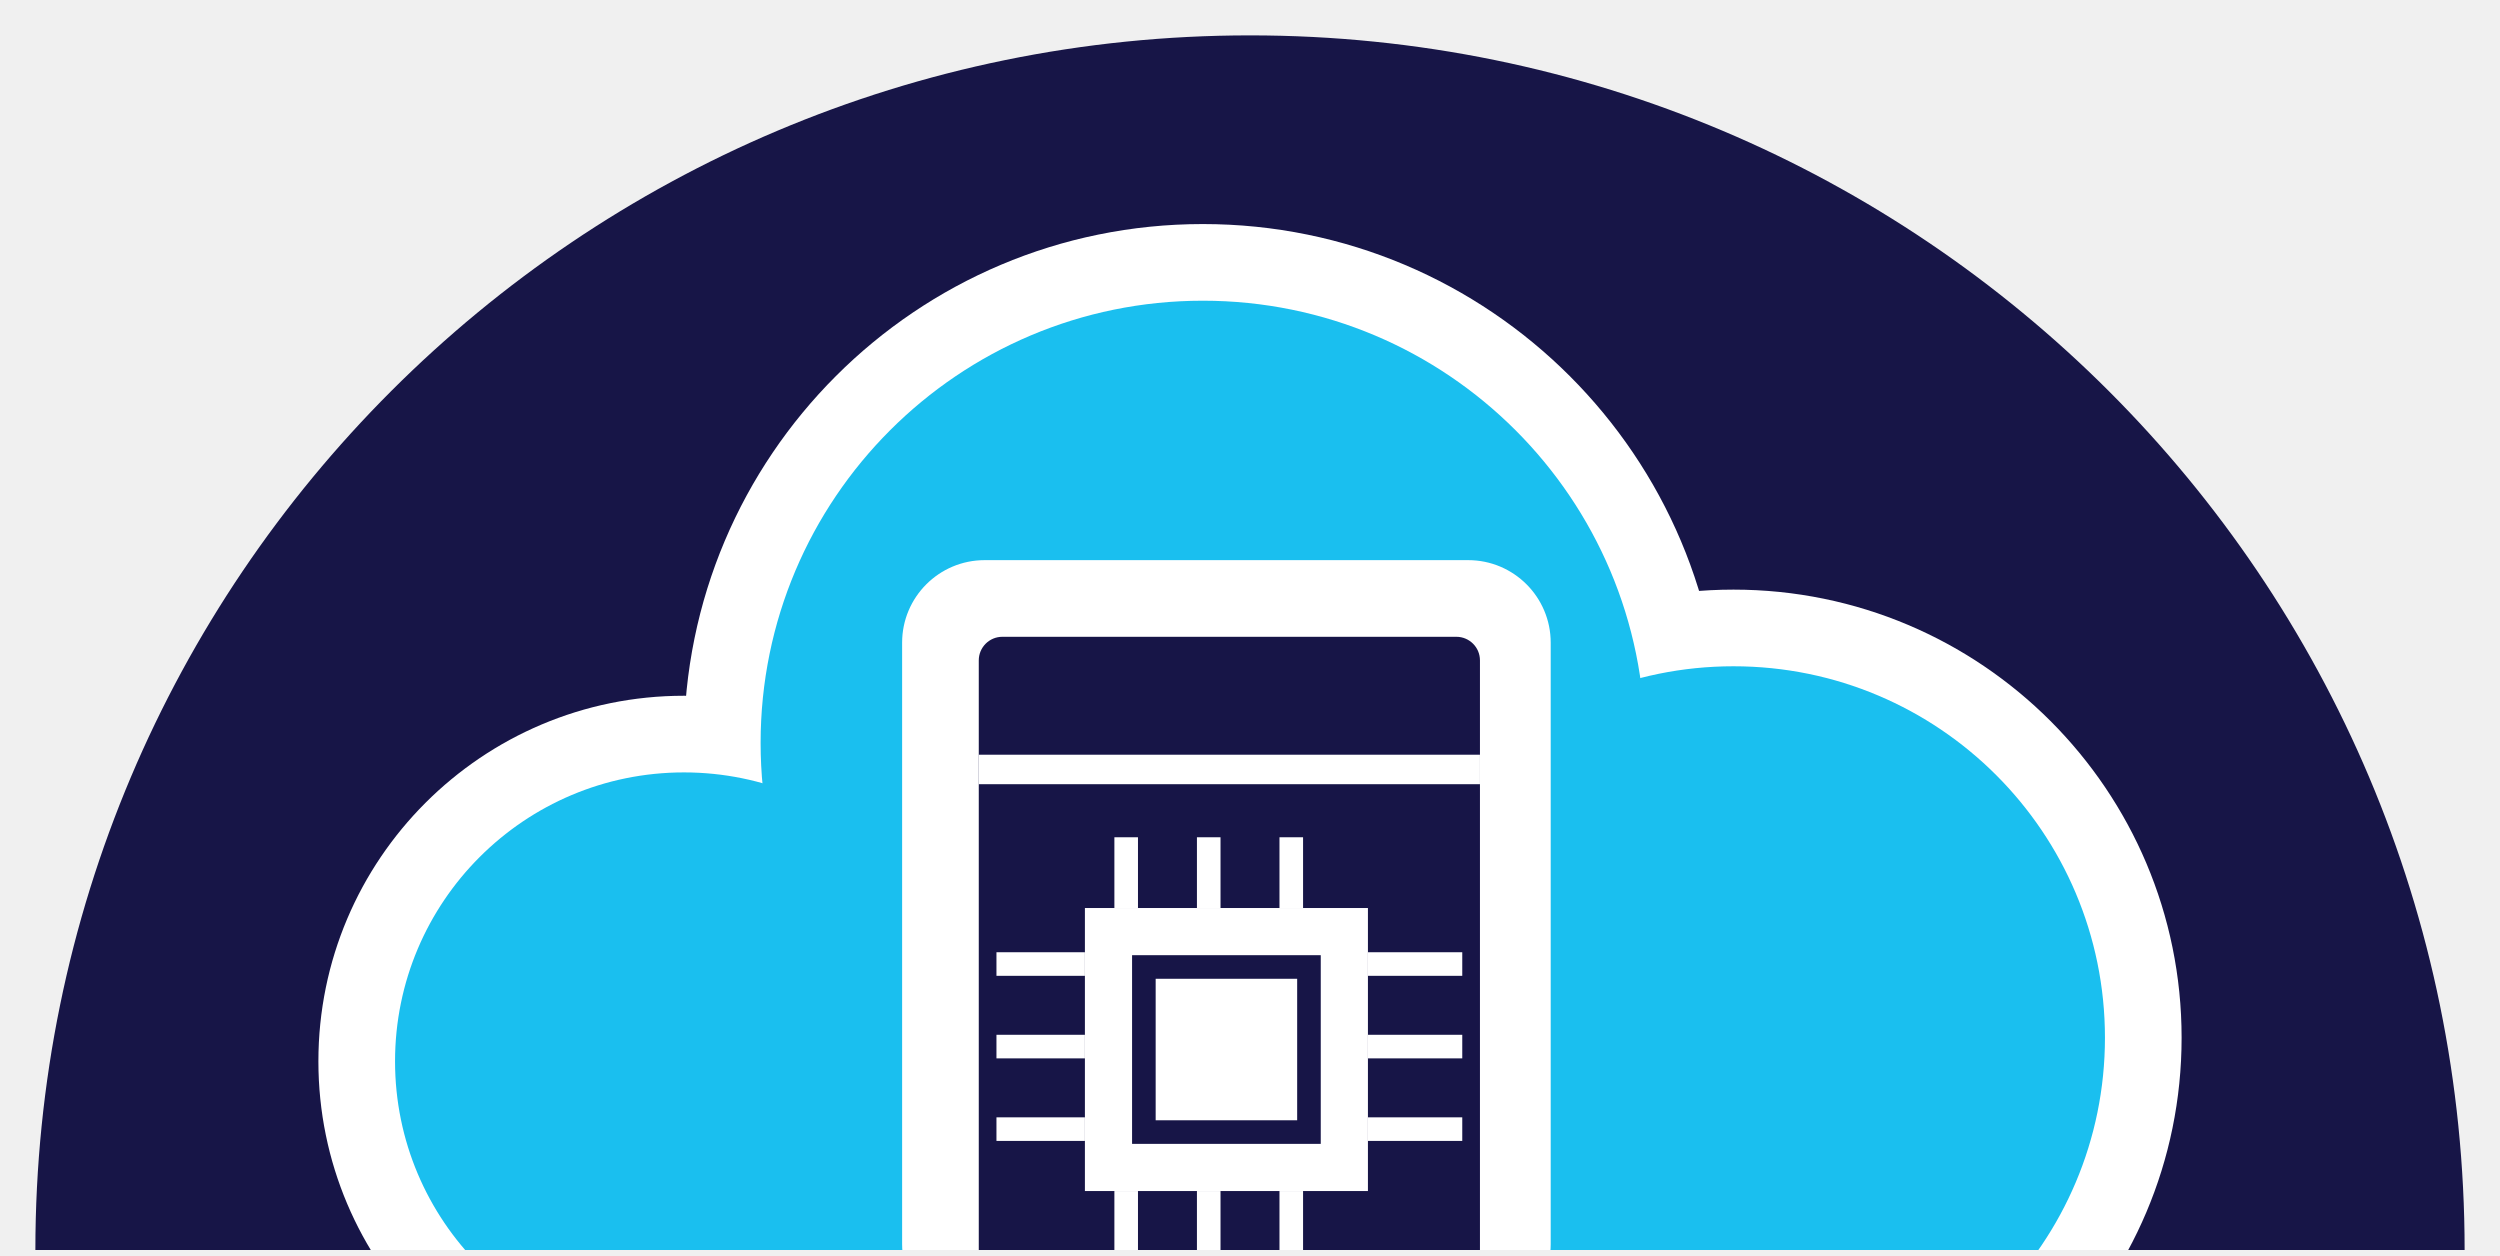
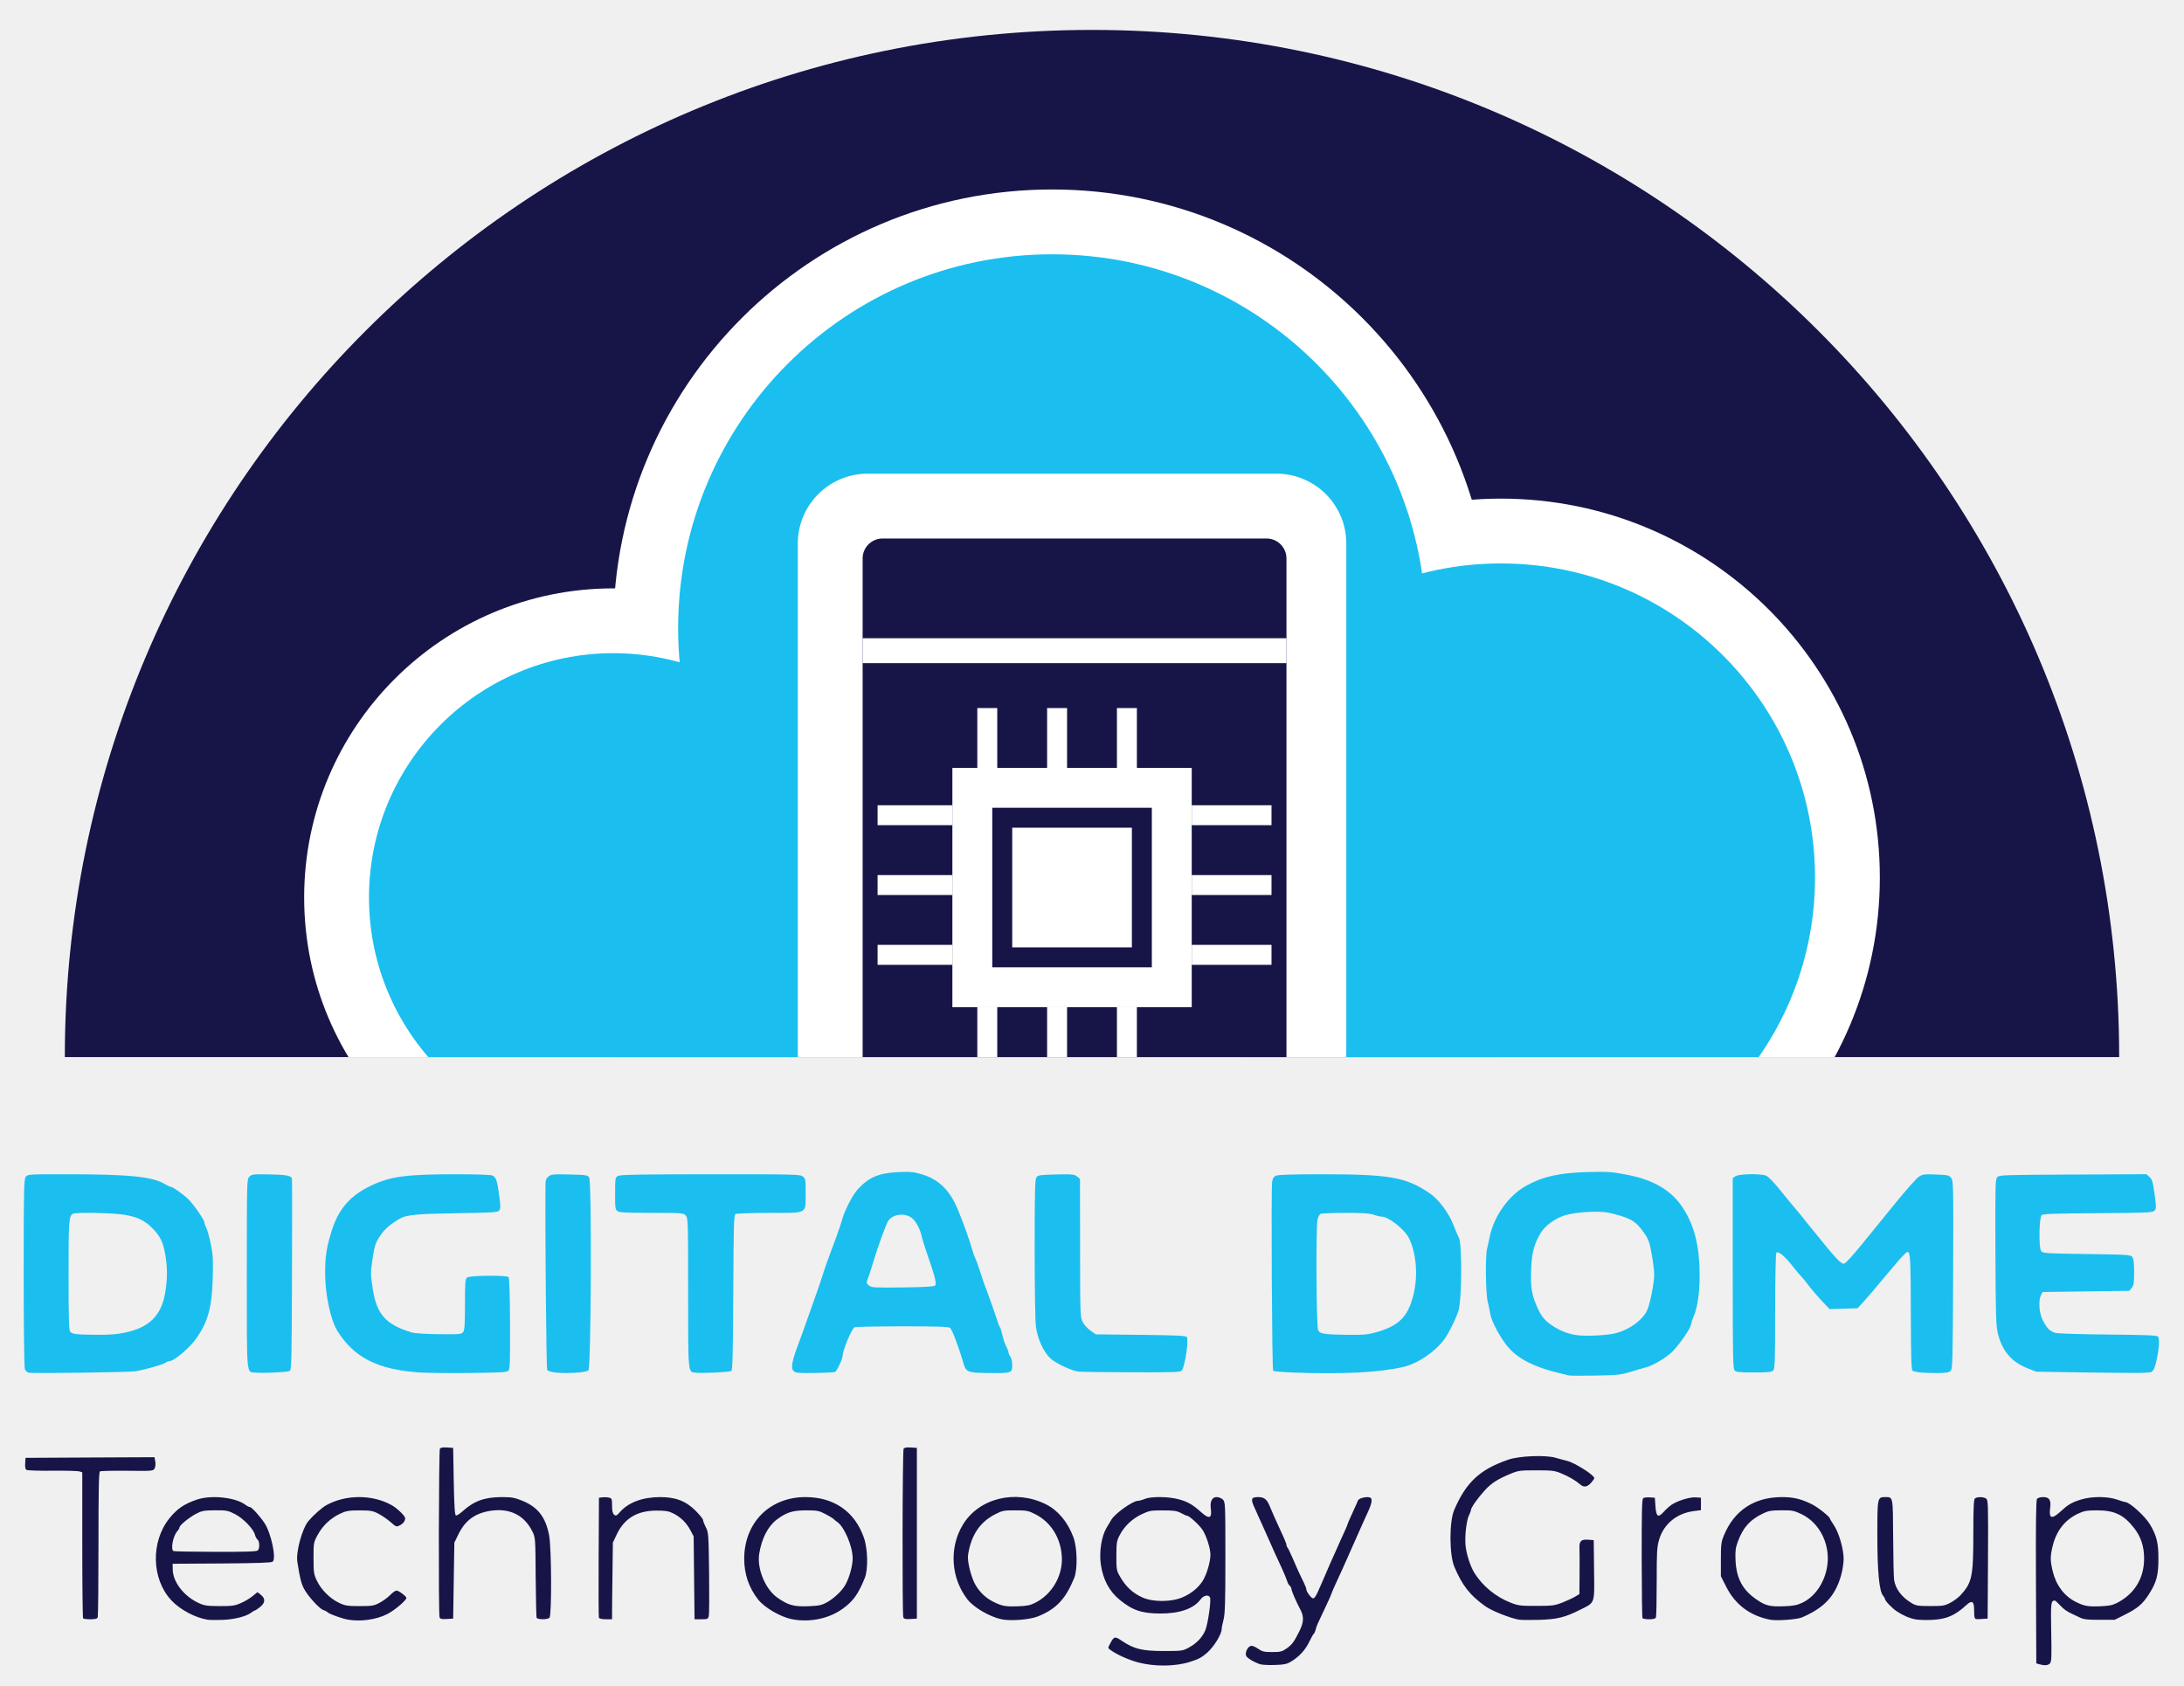
- <svg xmlns="http://www.w3.org/2000/svg" viewBox="300 192 424 213">
+ <svg xmlns="http://www.w3.org/2000/svg" viewBox="293 192 438 338">
  <defs>
    <clipPath id="c">
      <rect x="300" y="150" width="424" height="254" />
    </clipPath>
  </defs>
  <g clip-path="url(#c)">
    <path d="M306 404a206 206 0 0 1 412 0z" fill="#171547" />
    <g fill="#fff">
      <circle cx="504" cy="318" r="88" />
      <circle cx="416" cy="372" r="62" />
      <circle cx="594" cy="368" r="76" />
      <rect x="416" y="330" width="178" height="80" />
    </g>
    <g fill="#1abfef">
      <circle cx="504" cy="318" r="75" />
      <circle cx="416" cy="372" r="49" />
      <circle cx="594" cy="368" r="63" />
      <rect x="416" y="330" width="178" height="80" />
    </g>
    <rect x="453" y="287" width="110" height="130" rx="14" fill="#fff" />
    <rect x="466" y="300" width="85" height="120" rx="4" fill="#171547" />
    <path d="M466 322.5h85" stroke="#fff" stroke-width="5" />
    <rect x="484" y="346" width="48" height="48" fill="#fff" />
    <rect x="494" y="356" width="28" height="28" fill="none" stroke="#171547" stroke-width="4" />
    <path d="M491 334v12M505 334v12M519 334v12M491 394v12M505 394v12M519 394v12M469 355.5h15M469 369.5h15M469 383.5h15M532 355.5h16M532 369.5h16M532 383.5h16" stroke="#fff" stroke-width="4" />
  </g>
+   <path fill="#1abfef" fill-rule="evenodd" d="M607.62 467.85C607.35 467.78 606.39 467.55 605.50 467.33C600.67 466.16 597.52 464.55 595.51 462.23C593.95 460.45 592.11 457.04 591.87 455.50C591.78 454.88 591.54 453.76 591.35 453.01C590.95 451.46 590.86 443.94 591.22 442.50C591.34 442.02 591.58 440.95 591.74 440.12C592.59 435.93 595.54 431.77 599.06 429.82C602.43 427.95 605.80 427.20 611.41 427.06C615.53 426.96 616.25 427.01 619.29 427.60C624.66 428.64 628.19 430.73 630.48 434.21C632.82 437.78 633.85 441.94 633.86 447.75C633.86 451.39 633.42 454.33 632.62 456.12C632.43 456.54 632.21 457.23 632.12 457.67C631.96 458.52 630.14 461.19 628.57 462.90C627.48 464.10 624.58 465.86 623.12 466.22C622.58 466.36 621.17 466.77 620.00 467.13C618.08 467.73 617.41 467.80 613.00 467.88C610.32 467.93 607.90 467.92 607.62 467.85zM298.80 467.31C298.47 467.25 298.12 466.95 297.99 466.59C297.85 466.22 297.75 458.43 297.75 447.29C297.75 430.79 297.80 428.55 298.14 428.06C298.53 427.50 298.54 427.50 306.58 427.50C319.01 427.51 323.64 427.98 326.15 429.52C326.58 429.79 327.06 430.00 327.20 430.00C327.60 430.00 329.59 431.39 330.71 432.45C331.77 433.46 334.00 436.67 334.00 437.20C334.00 437.38 334.17 437.86 334.38 438.26C334.59 438.67 335.00 440.14 335.28 441.52C335.71 443.66 335.77 444.67 335.67 448.21C335.51 454.07 334.76 456.92 332.54 460.19C331.14 462.25 327.92 465.00 326.91 465.00C326.75 465.00 326.39 465.15 326.12 465.34C325.62 465.69 322.30 466.63 320.25 467.01C319.11 467.21 299.86 467.49 298.80 467.31zM344.38 467.29C342.35 467.13 342.50 468.76 342.50 447.46C342.50 428.64 342.50 428.50 343.02 427.98C343.49 427.51 343.79 427.47 346.95 427.53C350.29 427.58 351.39 427.78 351.55 428.35C351.59 428.50 351.60 437.20 351.56 447.68C351.50 465.48 351.47 466.75 351.06 466.96C350.60 467.20 346.05 467.43 344.38 467.29zM377.05 467.25C368.73 466.66 364.05 464.29 360.69 458.97C359.32 456.79 358.23 451.74 358.21 447.50C358.19 444.01 358.47 442.20 359.53 438.81C360.88 434.49 363.23 431.78 367.38 429.80C371.23 427.95 374.51 427.50 384.20 427.50C388.55 427.50 391.47 427.60 391.76 427.76C392.51 428.16 392.73 428.78 393.10 431.67C393.42 434.05 393.41 434.43 393.09 434.79C392.76 435.15 391.72 435.21 384.55 435.32C376.64 435.44 374.49 435.65 373.21 436.39C371.40 437.44 370.19 438.45 369.43 439.57C368.28 441.23 368.10 441.77 367.65 444.88C367.31 447.17 367.32 447.63 367.74 450.38C368.53 455.61 370.36 457.67 375.62 459.24C376.21 459.41 378.49 459.55 381.08 459.58C385.23 459.62 385.56 459.59 385.89 459.14C386.17 458.76 386.25 457.59 386.25 453.61C386.25 449.21 386.30 448.52 386.66 448.22C387.18 447.79 394.57 447.72 394.99 448.13C395.15 448.30 395.26 451.58 395.29 457.46C395.32 465.22 395.27 466.58 394.95 466.90C394.64 467.22 393.34 467.29 387.23 467.36C383.18 467.41 378.60 467.36 377.05 467.25zM404.55 467.28C403.57 467.18 402.89 466.98 402.74 466.75C402.56 466.46 402.32 440.99 402.39 429.66C402.40 428.68 402.52 428.34 403.00 427.95C403.54 427.51 403.94 427.47 407.20 427.54C410.43 427.62 410.83 427.67 411.15 428.12C411.70 428.87 411.56 466.31 411.00 466.84C410.55 467.26 406.90 467.51 404.55 467.28zM432.44 467.30C430.96 467.12 431.00 467.54 431.00 451.19C431.00 436.58 430.99 436.24 430.50 435.75C430.03 435.28 429.67 435.25 423.68 435.25C418.63 435.25 417.26 435.18 416.85 434.90C416.39 434.57 416.35 434.28 416.36 431.34C416.37 428.18 416.38 428.14 417.00 427.82C417.49 427.58 421.60 427.51 435.53 427.50C452.62 427.50 453.47 427.52 454.02 427.96C454.56 428.40 454.59 428.59 454.57 431.36C454.53 435.56 455.11 435.25 447.27 435.25C443.68 435.26 440.71 435.36 440.50 435.49C440.17 435.70 440.12 437.77 440.06 451.21C440.00 463.09 439.92 466.76 439.68 466.94C439.38 467.19 433.77 467.46 432.44 467.30zM452.86 467.29C451.48 467.03 451.51 465.87 452.99 461.88C453.51 460.50 454.24 458.48 454.62 457.38C455.00 456.27 455.76 454.14 456.31 452.62C456.86 451.11 457.57 449.03 457.89 448.00C458.44 446.25 458.90 444.96 460.79 439.88C461.20 438.77 461.71 437.26 461.92 436.50C462.42 434.68 464.04 431.57 465.06 430.48C467.28 428.09 469.28 427.25 473.15 427.07C475.57 426.96 476.19 427.02 477.87 427.51C481.25 428.52 483.44 430.64 485.06 434.50C486.08 436.90 487.58 441.10 487.99 442.67C488.14 443.24 488.42 444.01 488.61 444.39C488.80 444.76 489.26 446.04 489.63 447.22C490.00 448.41 490.41 449.60 490.53 449.88C490.83 450.54 492.72 455.90 493.05 457.00C493.19 457.48 493.40 458.00 493.52 458.14C493.64 458.29 493.87 459.02 494.03 459.77C494.19 460.51 494.53 461.52 494.78 462.00C495.04 462.48 495.25 463.04 495.26 463.25C495.26 463.45 495.43 463.84 495.63 464.11C495.84 464.38 496.00 465.13 496.00 465.80C496.00 467.38 495.84 467.43 491.18 467.37C486.87 467.30 486.72 467.23 486.10 465.02C485.35 462.36 483.93 458.62 483.54 458.31C483.25 458.07 480.93 458.00 473.89 458.00C468.79 458.01 464.50 458.09 464.35 458.19C463.77 458.57 462.00 462.83 462.00 463.84C461.99 464.52 460.91 466.87 460.47 467.14C460.15 467.34 453.80 467.46 452.86 467.29zM552.33 467.27C550.25 467.19 548.45 467.03 548.33 466.92C548.10 466.68 547.90 430.68 548.12 429.10C548.23 428.32 548.42 428.00 548.90 427.79C549.33 427.59 552.22 427.50 558.20 427.50C571.61 427.51 574.85 428.07 579.55 431.19C581.50 432.48 583.50 435.14 584.52 437.76C584.97 438.92 585.43 440.00 585.55 440.15C586.23 441.07 586.20 452.46 585.51 454.80C585.06 456.33 583.60 459.30 582.71 460.53C580.82 463.12 577.33 465.49 574.38 466.16C569.45 467.28 562.25 467.64 552.33 467.27zM678.00 467.25C677.38 467.17 676.73 467.02 676.56 466.92C676.32 466.76 676.24 464.21 676.22 455.67C676.19 444.63 676.12 443.25 675.59 443.07C675.44 443.02 674.54 443.89 673.59 445.01C672.65 446.12 671.42 447.57 670.88 448.21C670.33 448.86 669.37 450.00 668.75 450.75C668.13 451.49 667.15 452.61 666.58 453.24L665.53 454.38L662.73 454.46L659.93 454.55L658.31 452.84C657.43 451.89 656.24 450.51 655.67 449.75C655.11 448.99 654.46 448.21 654.24 448.00C654.01 447.79 653.25 446.88 652.54 445.97C650.95 443.92 649.55 442.78 649.23 443.28C649.11 443.47 649.01 448.76 649.00 455.04C649.00 465.09 648.95 466.51 648.61 466.86C648.29 467.18 647.57 467.25 644.75 467.25C641.93 467.25 641.21 467.18 640.89 466.86C640.54 466.51 640.50 464.40 640.50 447.37L640.50 428.28L641.06 427.89C641.72 427.43 645.99 427.34 647.15 427.77C647.60 427.93 648.68 429.03 650.00 430.67C651.17 432.13 652.31 433.51 652.53 433.75C652.75 433.98 654.51 436.13 656.43 438.53C661.37 444.65 662.27 445.61 662.89 445.41C663.17 445.32 664.66 443.70 666.19 441.81C667.73 439.92 670.77 436.18 672.95 433.50C675.13 430.82 677.30 428.36 677.77 428.04C678.56 427.50 678.83 427.46 681.22 427.55C683.58 427.63 683.85 427.69 684.29 428.23C684.75 428.81 684.77 429.39 684.70 447.65C684.63 465.18 684.59 466.51 684.19 466.92C683.84 467.27 683.29 467.36 681.44 467.37C680.17 467.38 678.62 467.32 678.00 467.25zM711.75 467.26L701.38 467.10L699.61 466.41C696.39 465.14 694.51 462.92 693.66 459.38C693.29 457.85 693.23 455.73 693.18 443.07C693.13 429.39 693.15 428.49 693.57 428.07C693.99 427.65 694.99 427.62 708.74 427.56L723.46 427.49L724.08 428.06C724.61 428.54 724.76 429.04 725.10 431.48C725.46 434.11 725.46 434.38 725.09 434.79C724.72 435.20 723.87 435.24 713.73 435.31C705.16 435.36 702.70 435.45 702.45 435.70C701.94 436.20 701.85 442.22 702.34 442.88C702.69 443.35 703.08 443.38 711.50 443.50C719.84 443.62 720.31 443.65 720.65 444.11C720.90 444.45 721.00 445.34 721.00 447.15C721.00 449.28 720.92 449.79 720.52 450.28L720.04 450.88L711.34 451.00L702.64 451.12L702.32 451.75C701.78 452.82 701.93 455.21 702.61 456.62C703.45 458.35 704.09 459.01 705.19 459.31C705.72 459.46 710.28 459.60 715.86 459.65C723.39 459.72 725.63 459.81 725.79 460.06C726.13 460.59 726.01 462.51 725.51 464.72C725.05 466.79 724.77 467.24 723.97 467.25C723.75 467.25 723.24 467.29 722.84 467.33C722.45 467.38 717.46 467.34 711.75 467.26zM509.25 467.08C507.67 466.82 504.66 465.38 503.63 464.40C502.25 463.07 501.10 460.56 500.76 458.10C500.61 456.97 500.50 450.68 500.50 442.40C500.50 430.88 500.56 428.52 500.85 428.11C501.17 427.68 501.59 427.62 504.80 427.54C508.05 427.47 508.46 427.51 509.00 427.95L509.59 428.43L509.61 442.28C509.62 455.61 509.64 456.16 510.12 457.12C510.40 457.67 511.11 458.45 511.70 458.86L512.77 459.61L521.76 459.71C528.83 459.79 530.80 459.88 531.01 460.14C531.45 460.67 530.64 466.11 530.00 466.87C529.73 467.20 528.36 467.25 519.78 467.22C514.33 467.20 509.59 467.14 509.25 467.08zM617.25 459.33C619.92 458.56 622.34 456.78 623.29 454.88C623.88 453.67 624.75 449.37 624.75 447.61C624.75 446.91 624.52 445.08 624.25 443.53C623.79 441.03 623.63 440.57 622.66 439.18C621.02 436.83 619.89 436.20 615.63 435.22C613.77 434.79 609.01 435.07 606.86 435.73C604.83 436.35 602.76 437.89 601.90 439.41C600.59 441.75 600.20 443.25 600.07 446.62C599.92 450.27 600.20 451.85 601.47 454.56C602.26 456.24 603.00 457.05 604.72 458.12C606.18 459.02 607.59 459.54 609.25 459.77C611.20 460.04 615.63 459.80 617.25 459.33zM318.00 459.28C322.93 458.24 325.31 455.91 326.12 451.31C326.59 448.58 326.60 446.21 326.14 443.58C325.71 441.14 325.14 439.95 323.70 438.47C322.07 436.79 320.68 436.10 318.06 435.65C315.68 435.24 308.13 435.09 307.60 435.44C306.81 435.97 306.75 436.77 306.75 447.69C306.75 456.08 306.82 458.75 307.06 459.06C307.45 459.57 308.24 459.66 312.50 459.70C314.89 459.72 316.50 459.60 318.00 459.28zM568.76 459.26C573.46 457.96 575.29 456.20 576.41 451.90C577.42 448.04 577.09 443.44 575.57 440.33C574.73 438.58 571.46 436.00 570.10 436.00C569.80 436.00 569.08 435.83 568.50 435.62C567.70 435.34 566.29 435.25 562.78 435.25C560.22 435.26 557.98 435.35 557.81 435.46C557.63 435.57 557.38 436.05 557.24 436.52C556.88 437.74 556.98 458.06 557.36 458.81C557.70 459.51 558.73 459.66 563.57 459.71C566.30 459.74 567.37 459.65 568.76 459.26zM480.53 449.82C480.88 449.47 480.54 448.08 478.99 443.62C478.46 442.11 477.96 440.50 477.86 440.04C477.60 438.71 476.84 437.18 476.08 436.45C474.77 435.20 472.23 435.37 471.18 436.78C470.72 437.42 469.00 442.13 468.01 445.50C467.75 446.39 467.35 447.63 467.12 448.25C466.72 449.34 466.72 449.37 467.28 449.82C467.80 450.24 468.34 450.27 474.03 450.20C478.48 450.15 480.31 450.04 480.53 449.82z" />
+   <path fill="#171547" fill-rule="evenodd" d="M521.23 525.40C519.28 524.88 516.86 523.78 515.65 522.87C515.17 522.51 515.17 522.50 515.65 521.61C516.42 520.15 516.58 520.12 518.04 521.11C520.44 522.72 522.10 523.12 526.38 523.12C529.97 523.12 530.18 523.10 531.38 522.45C532.96 521.60 534.09 520.43 534.71 519.00C535.23 517.79 535.92 513.06 535.67 512.40C535.41 511.74 534.40 511.93 533.79 512.75C532.41 514.62 529.62 515.60 525.75 515.60C522.02 515.59 520.20 514.99 517.61 512.90C515.48 511.17 514.22 508.83 513.77 505.75C513.41 503.27 513.89 500.15 514.91 498.42C515.30 497.76 515.74 497.02 515.88 496.79C516.61 495.54 520.18 493.00 521.20 493.00C521.47 493.00 522.09 492.83 522.59 492.62C523.89 492.08 527.47 492.13 529.54 492.73C531.28 493.22 532.16 493.74 533.93 495.31C535.53 496.73 536.09 496.51 535.83 494.59C535.64 493.12 536.07 492.25 536.99 492.25C537.42 492.25 537.97 492.47 538.25 492.75C538.73 493.23 538.75 493.58 538.75 504.32C538.75 513.36 538.68 515.66 538.38 516.83C538.17 517.63 538.00 518.49 538.00 518.75C538.00 519.74 536.47 522.24 535.13 523.43C534.03 524.41 533.35 524.77 531.58 525.32C528.63 526.24 524.49 526.27 521.23 525.40zM545.75 525.78C544.44 525.35 543.03 524.49 542.89 524.03C542.68 523.40 543.21 522.30 543.80 522.11C544.11 522.01 544.64 522.21 545.28 522.64C546.14 523.24 546.51 523.33 548.12 523.33C549.74 523.33 550.10 523.25 550.98 522.64C552.10 521.86 552.53 521.29 553.60 519.12C554.48 517.37 554.53 516.21 553.80 514.84C552.93 513.19 552.00 511.05 552.00 510.67C552.00 510.47 551.84 510.18 551.65 510.02C551.46 509.86 551.23 509.46 551.15 509.12C551.06 508.79 550.54 507.53 549.98 506.32C549.42 505.11 548.81 503.79 548.62 503.38C548.43 502.96 547.98 501.95 547.62 501.12C547.26 500.30 546.73 499.12 546.45 498.50C546.16 497.88 545.78 497.04 545.60 496.62C545.43 496.21 544.98 495.22 544.62 494.43C543.78 492.61 543.90 492.25 545.35 492.25C546.58 492.25 547.15 492.74 547.74 494.30C547.92 494.75 548.27 495.57 548.52 496.12C550.41 500.19 551.00 501.55 551.00 501.83C551.00 502.01 551.10 502.26 551.22 502.39C551.34 502.52 551.80 503.47 552.24 504.50C553.09 506.51 553.81 508.08 554.54 509.53C554.79 510.03 555.00 510.62 555.00 510.83C555.00 511.04 555.30 511.57 555.66 512.00C556.51 513.01 556.61 512.90 558.12 509.38C558.76 507.86 559.51 506.15 559.77 505.56C560.03 504.98 560.48 503.99 560.75 503.38C561.02 502.76 561.48 501.74 561.75 501.12C562.02 500.51 562.48 499.51 562.75 498.92C563.02 498.33 563.25 497.77 563.25 497.69C563.25 497.60 563.69 496.59 564.22 495.45C564.75 494.31 565.25 493.18 565.33 492.95C565.48 492.51 566.84 492.13 567.66 492.30C568.30 492.43 568.20 493.34 567.37 495.16C567.00 495.97 566.48 497.10 566.22 497.69C565.96 498.27 565.52 499.26 565.25 499.88C564.98 500.49 564.52 501.51 564.25 502.12C563.98 502.74 563.52 503.76 563.25 504.38C562.98 504.99 562.54 505.98 562.28 506.56C562.02 507.15 561.40 508.50 560.90 509.57C560.41 510.64 560.00 511.59 560.00 511.68C560.00 511.77 559.54 512.80 558.98 513.98C557.14 517.85 557.02 518.12 556.86 518.81C556.77 519.19 556.61 519.56 556.50 519.63C556.39 519.69 555.96 520.45 555.55 521.31C554.74 522.97 553.52 524.29 551.88 525.26C551.07 525.75 550.49 525.87 548.63 525.92C547.39 525.96 546.09 525.89 545.75 525.78zM702.00 525.78L701.38 525.60L701.31 509.27C701.26 497.41 701.32 492.84 701.53 492.59C701.68 492.40 702.24 492.25 702.77 492.25C703.98 492.25 704.37 492.86 704.16 494.41C703.87 496.55 704.45 496.77 706.20 495.18C707.77 493.73 708.47 493.32 710.32 492.75C712.45 492.08 715.65 492.08 717.56 492.75C718.35 493.02 719.10 493.25 719.23 493.25C720.08 493.25 723.21 496.09 724.19 497.75C725.51 499.97 725.88 501.47 725.87 504.62C725.87 507.98 725.48 509.39 723.90 511.83C722.69 513.70 721.65 514.58 719.25 515.78L717.12 516.85L714.11 516.86C711.79 516.87 710.89 516.78 710.23 516.46C709.76 516.23 709.09 515.92 708.75 515.76C707.51 515.20 706.90 514.77 706.09 513.89C705.64 513.40 705.19 513.00 705.08 513.00C704.31 513.02 704.26 513.44 704.37 519.31C704.47 524.41 704.43 525.28 704.10 525.62C703.70 526.02 703.05 526.07 702.00 525.78zM334.62 516.84C332.13 516.44 329.08 514.81 327.35 512.94C323.37 508.67 323.21 501.18 326.98 496.50C328.55 494.56 329.96 493.60 332.54 492.74C335.39 491.78 340.28 492.31 342.22 493.80C342.55 494.05 342.96 494.25 343.13 494.25C343.47 494.25 345.18 496.13 346.07 497.50C347.39 499.52 348.45 504.56 347.69 505.20C347.43 505.41 344.64 505.51 337.48 505.56L327.62 505.62L327.64 506.77C327.67 509.24 329.85 512.09 332.75 513.45C333.97 514.02 334.45 514.10 337.00 514.11C339.49 514.12 340.06 514.05 341.25 513.53C342.01 513.21 343.08 512.58 343.63 512.13L344.64 511.31L345.32 511.85C346.27 512.61 346.21 513.46 345.14 514.31C344.66 514.69 344.20 515.00 344.10 515.00C344.00 515.00 343.74 515.15 343.52 515.33C342.58 516.12 340.12 516.78 337.75 516.87C336.45 516.92 335.04 516.90 334.62 516.84zM362.75 516.82C361.59 516.61 359.17 515.75 358.77 515.40C358.55 515.21 358.13 514.98 357.83 514.89C357.05 514.66 354.64 511.97 353.93 510.56C353.39 509.50 353.13 508.41 352.63 505.22C352.32 503.25 353.59 498.59 354.85 497.06C355.77 495.96 357.52 494.39 358.41 493.89C362.32 491.71 367.70 491.70 371.55 493.87C372.68 494.50 374.25 496.03 374.25 496.49C374.25 497.05 373.88 497.55 373.21 497.90C372.50 498.27 372.45 498.25 371.32 497.25C370.68 496.69 369.59 495.94 368.89 495.58C367.78 495.00 367.32 494.92 365.12 494.92C362.97 494.92 362.44 495.00 361.25 495.56C359.33 496.45 357.74 497.94 356.73 499.79C355.88 501.36 355.88 501.41 355.88 504.50C355.88 507.35 355.94 507.75 356.55 509.02C357.39 510.81 359.20 512.61 360.98 513.45C362.22 514.04 362.67 514.11 365.12 514.11C367.62 514.11 367.99 514.05 369.12 513.45C369.81 513.09 370.76 512.39 371.24 511.90C371.71 511.40 372.29 511.00 372.53 511.00C372.98 511.00 374.50 512.15 374.50 512.48C374.50 512.97 372.01 515.05 370.62 515.74C368.35 516.85 365.29 517.27 362.75 516.82zM451.88 516.75C449.56 516.31 446.32 514.43 445.04 512.79C443.17 510.39 442.25 507.68 442.25 504.62C442.27 497.38 447.35 492.25 454.53 492.25C460.24 492.25 464.43 495.15 466.25 500.38C467.05 502.66 467.13 506.76 466.42 508.51C465.07 511.78 464.16 513.05 462.06 514.60C459.30 516.62 455.47 517.43 451.88 516.75zM493.88 516.76C491.51 516.27 488.31 514.41 487.04 512.79C483.68 508.48 483.31 502.38 486.11 497.77C489.35 492.45 496.66 490.66 502.75 493.69C505.16 494.89 507.11 497.21 508.25 500.25C509.06 502.38 509.14 506.74 508.42 508.51C506.67 512.75 504.81 514.71 501.12 516.19C499.47 516.84 495.72 517.14 493.88 516.76zM597.62 516.83C595.89 516.54 592.18 515.07 590.89 514.15C587.79 511.94 586.26 509.99 584.66 506.21C583.65 503.80 583.63 497.21 584.63 494.85C587.01 489.28 589.79 486.69 595.50 484.74C597.72 483.98 602.97 483.77 605.00 484.37C605.76 484.59 606.77 484.87 607.25 484.98C608.81 485.35 612.77 487.86 612.74 488.45C612.74 488.55 612.48 488.92 612.18 489.28C611.39 490.22 610.68 490.37 609.97 489.76C608.96 488.90 607.69 488.15 606.12 487.50C604.77 486.94 604.28 486.88 601.12 486.88C597.89 486.88 597.50 486.93 596.00 487.55C593.37 488.63 592.10 489.44 590.78 490.89C589.38 492.42 588.00 494.37 588.00 494.83C588.00 494.99 587.83 495.44 587.64 495.82C587.11 496.82 586.74 499.92 586.91 501.91C587.05 503.57 587.89 506.19 588.71 507.49C590.32 510.07 592.98 512.26 595.88 513.39C597.49 514.03 597.89 514.08 601.12 514.07C604.28 514.07 604.79 514.00 606.26 513.43C607.16 513.08 608.32 512.55 608.83 512.25L609.75 511.70L609.78 507.66C609.80 505.44 609.79 503.11 609.76 502.48C609.70 501.06 610.09 500.69 611.54 500.80L612.62 500.88L612.69 506.85C612.77 513.80 612.94 513.32 609.93 514.83C606.86 516.38 605.26 516.77 601.62 516.87C599.84 516.92 598.04 516.90 597.62 516.83zM648.00 516.84C643.99 516.06 641.01 513.83 639.20 510.25L638.12 508.12L638.12 504.75C638.12 501.72 638.19 501.22 638.75 499.88C640.83 494.89 644.85 492.25 650.38 492.25C652.70 492.25 654.22 492.62 656.42 493.71C657.60 494.30 660.00 496.22 660.00 496.58C660.00 496.66 660.36 497.25 660.79 497.89C661.78 499.36 662.74 502.65 662.74 504.61C662.75 505.43 662.52 506.91 662.24 507.91C661.07 512.08 658.86 514.46 654.38 516.38C653.38 516.80 649.32 517.10 648.00 516.84zM677.12 516.77C675.87 516.52 674.56 515.95 673.33 515.11C672.35 514.44 671.03 513.04 671.01 512.64C671.00 512.52 670.84 512.24 670.65 512.02C669.88 511.15 669.50 507.18 669.50 499.97C669.50 492.30 669.51 492.25 671.08 492.25C672.67 492.26 672.62 491.99 672.67 500.30C672.69 504.47 672.78 508.31 672.86 508.84C673.15 510.69 674.39 512.33 676.38 513.51C677.26 514.04 677.68 514.10 680.12 514.10C682.61 514.11 682.99 514.04 684.12 513.45C684.81 513.09 685.72 512.42 686.15 511.96C688.50 509.42 688.75 508.23 688.75 499.53C688.75 494.67 688.83 492.77 689.05 492.55C689.44 492.16 690.79 492.17 691.33 492.56C691.72 492.85 691.75 493.81 691.69 504.75L691.62 516.62L690.31 516.70C688.86 516.78 688.95 516.92 688.90 514.63C688.87 513.11 688.42 512.91 687.32 513.93C685.05 516.02 683.31 516.76 680.38 516.88C679.14 516.93 677.67 516.88 677.12 516.77zM309.67 516.58C309.57 516.49 309.50 509.86 309.50 501.85L309.50 487.28L308.94 487.10C308.63 487.00 306.18 486.93 303.50 486.96C300.82 486.99 298.48 486.91 298.30 486.79C298.08 486.65 298.00 486.18 298.05 485.48L298.12 484.38L311.05 484.31L323.98 484.25L324.14 485.10C324.23 485.58 324.17 486.18 324.01 486.49C323.72 487.02 323.62 487.03 318.53 486.97C315.67 486.94 313.21 487.00 313.04 487.10C312.82 487.23 312.75 490.90 312.75 501.62C312.75 509.51 312.68 516.14 312.60 516.35C312.49 516.65 312.10 516.75 311.14 516.75C310.42 516.75 309.76 516.67 309.67 516.58zM381.15 516.36C380.92 515.74 380.99 482.93 381.22 482.54C381.35 482.33 381.84 482.25 382.65 482.30L383.88 482.38L384.00 489.10C384.09 494.02 384.21 495.86 384.43 495.93C384.59 495.99 385.21 495.60 385.80 495.07C388.09 493.01 390.19 492.26 393.66 492.25C395.62 492.25 396.21 492.36 397.77 492.99C400.87 494.25 402.43 496.27 403.13 499.94C403.61 502.46 403.67 515.98 403.20 516.45C402.80 516.85 400.77 516.84 400.61 516.43C400.55 516.26 400.47 512.58 400.43 508.25C400.38 500.49 400.37 500.36 399.77 499.15C398.15 495.86 395.22 494.41 391.38 495.00C388.26 495.48 386.31 496.91 384.94 499.70L384.12 501.38L384.00 509.00L383.88 516.62L382.59 516.70C381.58 516.76 381.28 516.69 381.15 516.36zM413.11 516.44C413.05 516.27 413.02 510.78 413.06 504.25L413.12 492.38L413.84 492.29C414.24 492.25 414.83 492.28 415.16 492.36C415.70 492.50 415.75 492.64 415.75 493.97C415.75 495.02 415.87 495.53 416.16 495.78C416.51 496.07 416.67 496.00 417.35 495.23C419.04 493.31 421.87 492.26 425.37 492.25C428.53 492.25 430.58 493.04 432.56 495.04C433.35 495.84 434.00 496.66 434.00 496.86C434.00 497.07 434.25 497.71 434.55 498.29C435.08 499.30 435.11 499.70 435.21 507.41C435.26 511.84 435.24 515.76 435.15 516.11C435.00 516.70 434.88 516.75 433.64 516.75L432.29 516.75L432.20 508.44L432.11 500.12L431.45 498.88C430.66 497.39 429.53 496.28 428.02 495.52C427.13 495.07 426.50 494.96 424.69 494.96C420.79 494.96 418.21 496.51 416.68 499.75L415.91 501.38L415.83 507.75C415.78 511.26 415.74 514.72 415.75 515.44L415.75 516.75L414.49 516.75C413.72 516.75 413.19 516.63 413.11 516.44zM474.16 516.37C473.92 515.75 473.98 482.92 474.22 482.55C474.35 482.33 474.84 482.25 475.65 482.30L476.88 482.38L476.88 499.50L476.88 516.62L475.59 516.70C474.59 516.76 474.28 516.68 474.16 516.37zM622.40 516.53C622.32 516.42 622.25 511.00 622.24 504.49C622.23 495.03 622.29 492.63 622.55 492.46C622.73 492.34 623.33 492.27 623.88 492.31L624.88 492.38L625.00 494.12C625.15 496.20 625.54 496.46 626.67 495.20C627.07 494.75 627.75 494.13 628.18 493.82C629.31 493.02 631.90 492.21 633.09 492.30L634.12 492.38L634.12 493.62L634.12 494.87L632.73 495.05C629.31 495.47 626.68 497.62 625.75 500.74C625.30 502.25 625.25 503.14 625.25 509.19C625.25 512.91 625.18 516.14 625.10 516.35C624.99 516.64 624.61 516.75 623.74 516.75C623.07 516.75 622.47 516.65 622.40 516.53zM458.80 513.38C460.23 512.58 461.75 511.17 462.46 509.97C463.30 508.57 464.00 506.08 464.00 504.53C464.00 502.08 462.27 498.09 460.83 497.18C460.66 497.08 460.38 496.84 460.20 496.66C460.02 496.49 459.26 496.02 458.50 495.63C457.25 494.98 456.89 494.91 454.62 494.91C451.96 494.92 450.74 495.30 448.82 496.73C447.02 498.08 445.76 500.52 445.26 503.62C444.78 506.60 446.48 510.71 448.88 512.40C451.10 513.96 452.22 514.26 455.26 514.13C457.24 514.05 457.83 513.92 458.80 513.38zM500.63 513.44C504.02 511.72 506.17 507.98 505.95 504.19C505.74 500.45 503.77 497.29 500.66 495.70C499.25 494.98 498.93 494.91 496.62 494.91C494.30 494.90 494.02 494.96 492.59 495.69C489.49 497.28 487.74 499.91 487.14 503.88C486.95 505.10 487.77 508.39 488.63 509.86C489.49 511.33 490.66 512.45 492.11 513.19C493.92 514.11 494.60 514.24 497.12 514.15C498.94 514.09 499.62 513.95 500.63 513.44zM654.42 513.45C656.86 512.29 658.70 509.75 659.35 506.64C660.28 502.14 658.13 497.50 654.27 495.66C652.78 494.95 652.41 494.88 650.24 494.90C648.26 494.91 647.65 495.01 646.62 495.51C643.96 496.79 642.59 498.31 641.53 501.16C641.06 502.44 640.98 503.05 641.06 504.91C641.22 508.59 642.52 510.97 645.42 512.89C647.18 514.06 648.00 514.25 650.88 514.14C652.62 514.08 653.42 513.92 654.42 513.45zM717.50 513.51C721.04 511.72 723.00 508.55 723.00 504.58C723.00 502.15 722.37 500.22 720.99 498.45C718.90 495.78 717.04 494.90 713.50 494.91C711.46 494.92 710.93 495.02 709.72 495.59C707.17 496.80 705.48 498.91 704.71 501.87C704.15 504.06 704.14 504.92 704.67 507.12C705.33 509.90 706.99 512.11 709.25 513.24C710.97 514.10 711.69 514.24 714.12 514.15C715.86 514.09 716.63 513.94 717.50 513.51zM530.20 512.33C532.00 511.54 533.36 510.40 534.24 508.99C535.03 507.70 535.75 505.21 535.75 503.79C535.75 502.55 534.97 500.09 534.20 498.87C533.59 497.90 531.52 496.00 531.08 496.00C530.96 496.00 530.42 495.76 529.87 495.46C529.03 495.01 528.46 494.92 526.25 494.92C523.84 494.91 523.49 494.97 522.00 495.67C520.10 496.56 518.51 498.05 517.57 499.85C516.96 501.01 516.90 501.37 516.89 504.00C516.88 506.67 516.92 506.96 517.55 508.07C518.72 510.17 520.16 511.51 522.14 512.39C524.29 513.34 527.98 513.31 530.20 512.33zM344.70 502.95C345.11 502.54 345.08 501.13 344.65 500.77C344.46 500.61 344.22 500.18 344.13 499.81C343.84 498.64 341.82 496.54 340.16 495.68C338.72 494.94 338.46 494.89 336.12 494.90C333.94 494.91 333.47 495.00 332.38 495.57C330.96 496.30 329.00 497.90 329.00 498.32C329.00 498.47 328.79 498.83 328.54 499.11C327.68 500.08 327.18 502.83 327.81 503.08C327.98 503.15 331.79 503.22 336.26 503.23C342.28 503.24 344.48 503.17 344.70 502.95z" />
</svg>
